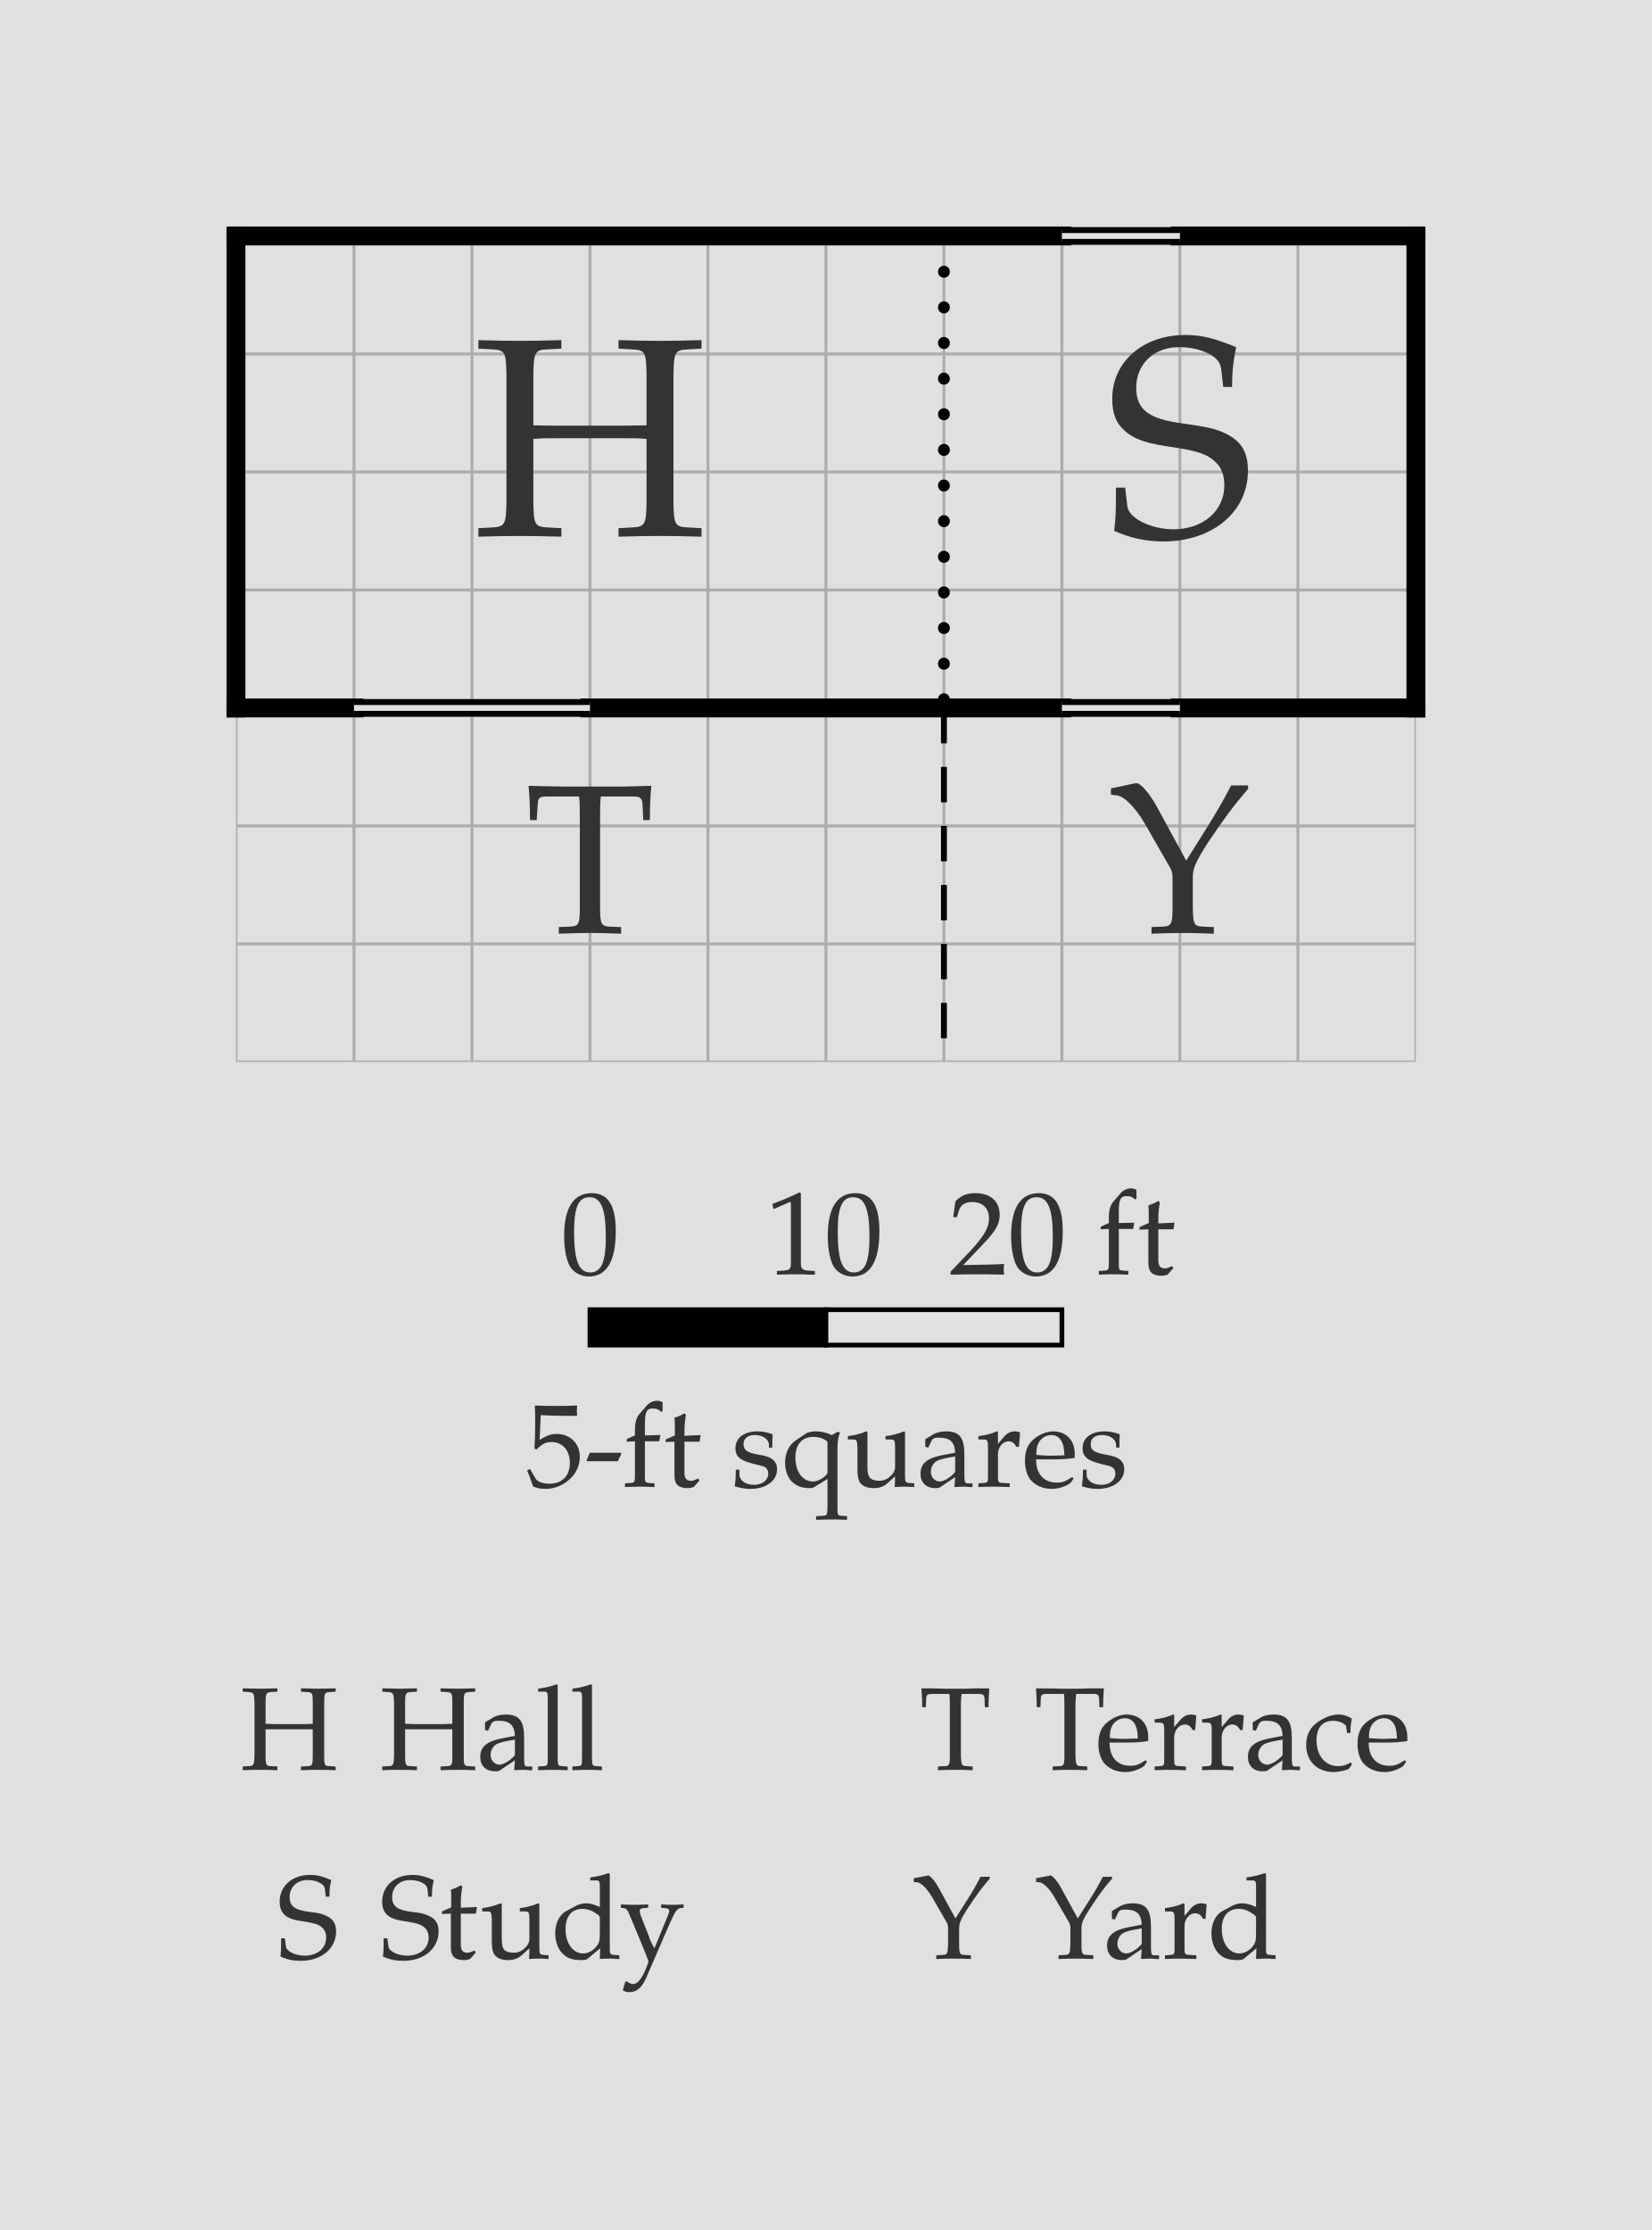
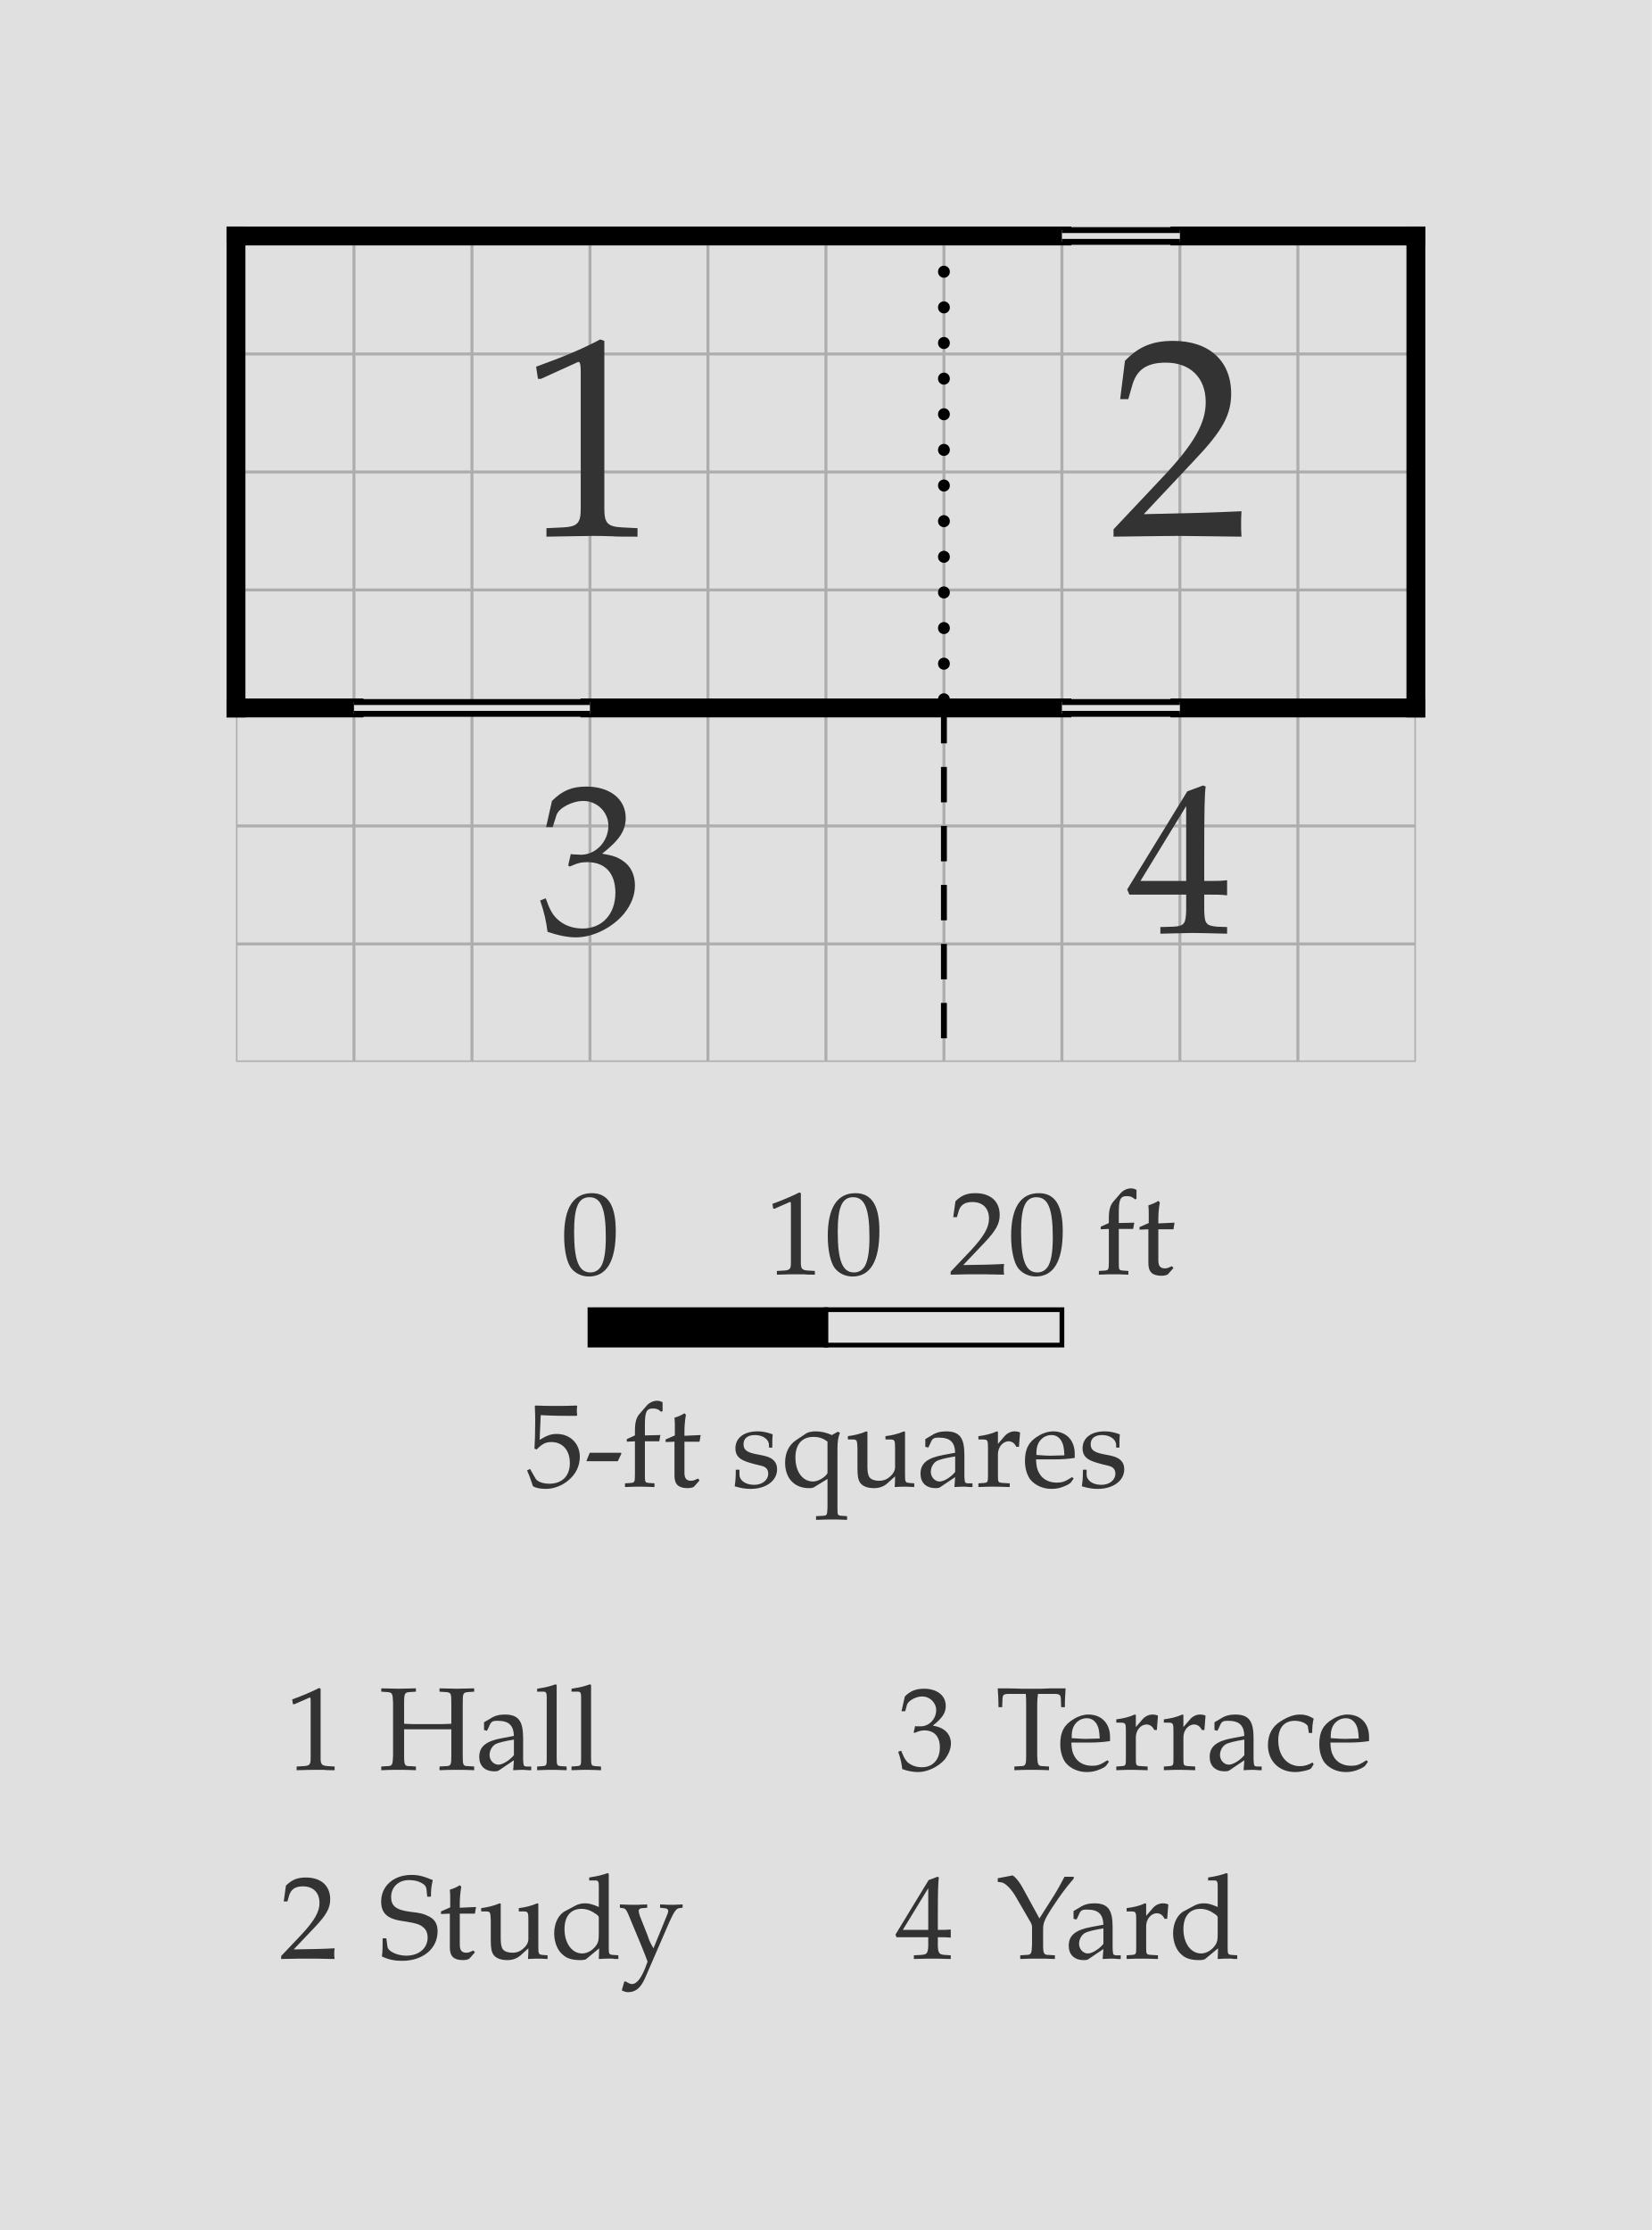
<svg xmlns="http://www.w3.org/2000/svg" width="700" height="945" viewBox="-10 -10 70 94.5" font-family="Palatino, Georgia, Times New Roman, serif" font-weight="400" fill="black">
  <rect x="-10" y="-10" width="70" height="94.5" fill="#e0e0e0" />
  <defs>
    <clipPath id="plan-grid">
      <path d="M0 0h30v20h-30z M30 0h20v20h-20z M0 20h30v15h-30z M30 20h20v15h-20z" />
    </clipPath>
  </defs>
  <g class="grid" clip-path="url(#plan-grid)" stroke="black" opacity="0.23" stroke-width="0.125">
    <line x1="0" y1="0" x2="0" y2="35" />
    <line x1="5" y1="0" x2="5" y2="35" />
    <line x1="10" y1="0" x2="10" y2="35" />
    <line x1="15" y1="0" x2="15" y2="35" />
    <line x1="20" y1="0" x2="20" y2="35" />
    <line x1="25" y1="0" x2="25" y2="35" />
    <line x1="30" y1="0" x2="30" y2="35" />
    <line x1="35" y1="0" x2="35" y2="35" />
    <line x1="40" y1="0" x2="40" y2="35" />
    <line x1="45" y1="0" x2="45" y2="35" />
    <line x1="50" y1="0" x2="50" y2="35" />
    <line x1="0" y1="0" x2="50" y2="0" />
    <line x1="0" y1="5" x2="50" y2="5" />
    <line x1="0" y1="10" x2="50" y2="10" />
    <line x1="0" y1="15" x2="50" y2="15" />
    <line x1="0" y1="20" x2="50" y2="20" />
    <line x1="0" y1="25" x2="50" y2="25" />
    <line x1="0" y1="30" x2="50" y2="30" />
    <line x1="0" y1="35" x2="50" y2="35" />
  </g>
  <line class="wall exterior" x1="0" y1="0" x2="0" y2="20" stroke="black" stroke-width="0.8" stroke-linecap="square" />
  <line class="wall exterior" x1="0" y1="0" x2="35" y2="0" stroke="black" stroke-width="0.8" stroke-linecap="square" />
  <line class="wall exterior" x1="0" y1="20" x2="5" y2="20" stroke="black" stroke-width="0.8" stroke-linecap="square" />
  <line class="wall exterior" x1="15" y1="20" x2="35" y2="20" stroke="black" stroke-width="0.8" stroke-linecap="square" />
  <line class="wall exterior" x1="40" y1="0" x2="50" y2="0" stroke="black" stroke-width="0.8" stroke-linecap="square" />
  <line class="wall exterior" x1="40" y1="20" x2="50" y2="20" stroke="black" stroke-width="0.8" stroke-linecap="square" />
  <line class="wall exterior" x1="50" y1="0" x2="50" y2="20" stroke="black" stroke-width="0.8" stroke-linecap="square" />
-   <text data-room="hall" x="15" y="10" text-anchor="middle" dominant-baseline="central" font-size="12" fill="#333333">H</text>
-   <text data-room="study" x="40" y="10" text-anchor="middle" dominant-baseline="central" font-size="12" fill="#333333">S</text>
-   <text data-room="terrace" x="15" y="27.5" text-anchor="middle" dominant-baseline="central" font-size="9" fill="#333333">T</text>
-   <text data-room="yard" x="40" y="27.5" text-anchor="middle" dominant-baseline="central" font-size="9" fill="#333333">Y</text>
+   <text data-room="hall" x="15" y="10" text-anchor="middle" dominant-baseline="central" font-size="12" fill="#333333">1</text>
+   <text data-room="study" x="40" y="10" text-anchor="middle" dominant-baseline="central" font-size="12" fill="#333333">2</text>
+   <text data-room="terrace" x="15" y="27.5" text-anchor="middle" dominant-baseline="central" font-size="9" fill="#333333">3</text>
+   <text data-room="yard" x="40" y="27.5" text-anchor="middle" dominant-baseline="central" font-size="9" fill="#333333">4</text>
  <line class="divider" x1="30" y1="20" x2="30" y2="35" stroke="black" stroke-width="0.25" stroke-dasharray="1.5 1" />
  <line class="window-fill" x1="5" y1="20" x2="15" y2="20" stroke="#e0e0e0" stroke-width="0.5" />
  <line class="window" x1="5" y1="19.75" x2="15" y2="19.75" stroke="black" stroke-width="0.25" />
  <line class="window" x1="5" y1="20.25" x2="15" y2="20.25" stroke="black" stroke-width="0.25" />
  <line class="window-fill" x1="35" y1="0" x2="40" y2="0" stroke="#e0e0e0" stroke-width="0.5" />
  <line class="window" x1="35" y1="-0.25" x2="40" y2="-0.25" stroke="black" stroke-width="0.25" />
  <line class="window" x1="35" y1="0.25" x2="40" y2="0.25" stroke="black" stroke-width="0.25" />
  <line class="window-fill" x1="35" y1="20" x2="40" y2="20" stroke="#e0e0e0" stroke-width="0.5" />
  <line class="window" x1="35" y1="19.75" x2="40" y2="19.75" stroke="black" stroke-width="0.25" />
  <line class="window" x1="35" y1="20.25" x2="40" y2="20.25" stroke="black" stroke-width="0.25" />
  <line class="open" x1="30" y1="0" x2="30" y2="20" stroke="black" stroke-width="0.5" stroke-dasharray="0.01 1.5" stroke-linecap="round" />
  <g class="scale" font-size="5" fill="#333333">
    <text x="13.765" y="44">0</text>
    <text x="22.438" y="44">10</text>
    <text x="30.206" y="44">20 ft</text>
    <text x="12.273" y="53">5-ft squares</text>
    <rect x="15" y="45.5" width="10" height="1.5" fill="black" stroke="black" stroke-width="0.2" />
    <rect x="25" y="45.5" width="10" height="1.5" fill="#e0e0e0" stroke="black" stroke-width="0.2" />
  </g>
  <g class="key" font-size="5" fill="#333333">
-     <text x="0.175" y="65">H</text>
-     <text x="6.089" y="65">Hall</text>
+     <text x="2.086" y="65">1</text>
+     <text x="6.046" y="65">Hall</text>
  </g>
  <g class="key" font-size="5" fill="#333333">
-     <text x="1.728" y="73">S</text>
-     <text x="6.072" y="73">Study</text>
+     <text x="1.834" y="73">2</text>
+     <text x="6.029" y="73">Study</text>
  </g>
  <g class="key" font-size="5" fill="#333333">
-     <text x="28.952" y="65">T</text>
-     <text x="33.809" y="65">Terrace</text>
+     <text x="27.984" y="65">3</text>
+     <text x="32.186" y="65">Terrace</text>
  </g>
  <g class="key" font-size="5" fill="#333333">
-     <text x="28.674" y="73">Y</text>
-     <text x="33.858" y="73">Yard</text>
+     <text x="27.928" y="73">4</text>
+     <text x="32.235" y="73">Yard</text>
  </g>
</svg>
